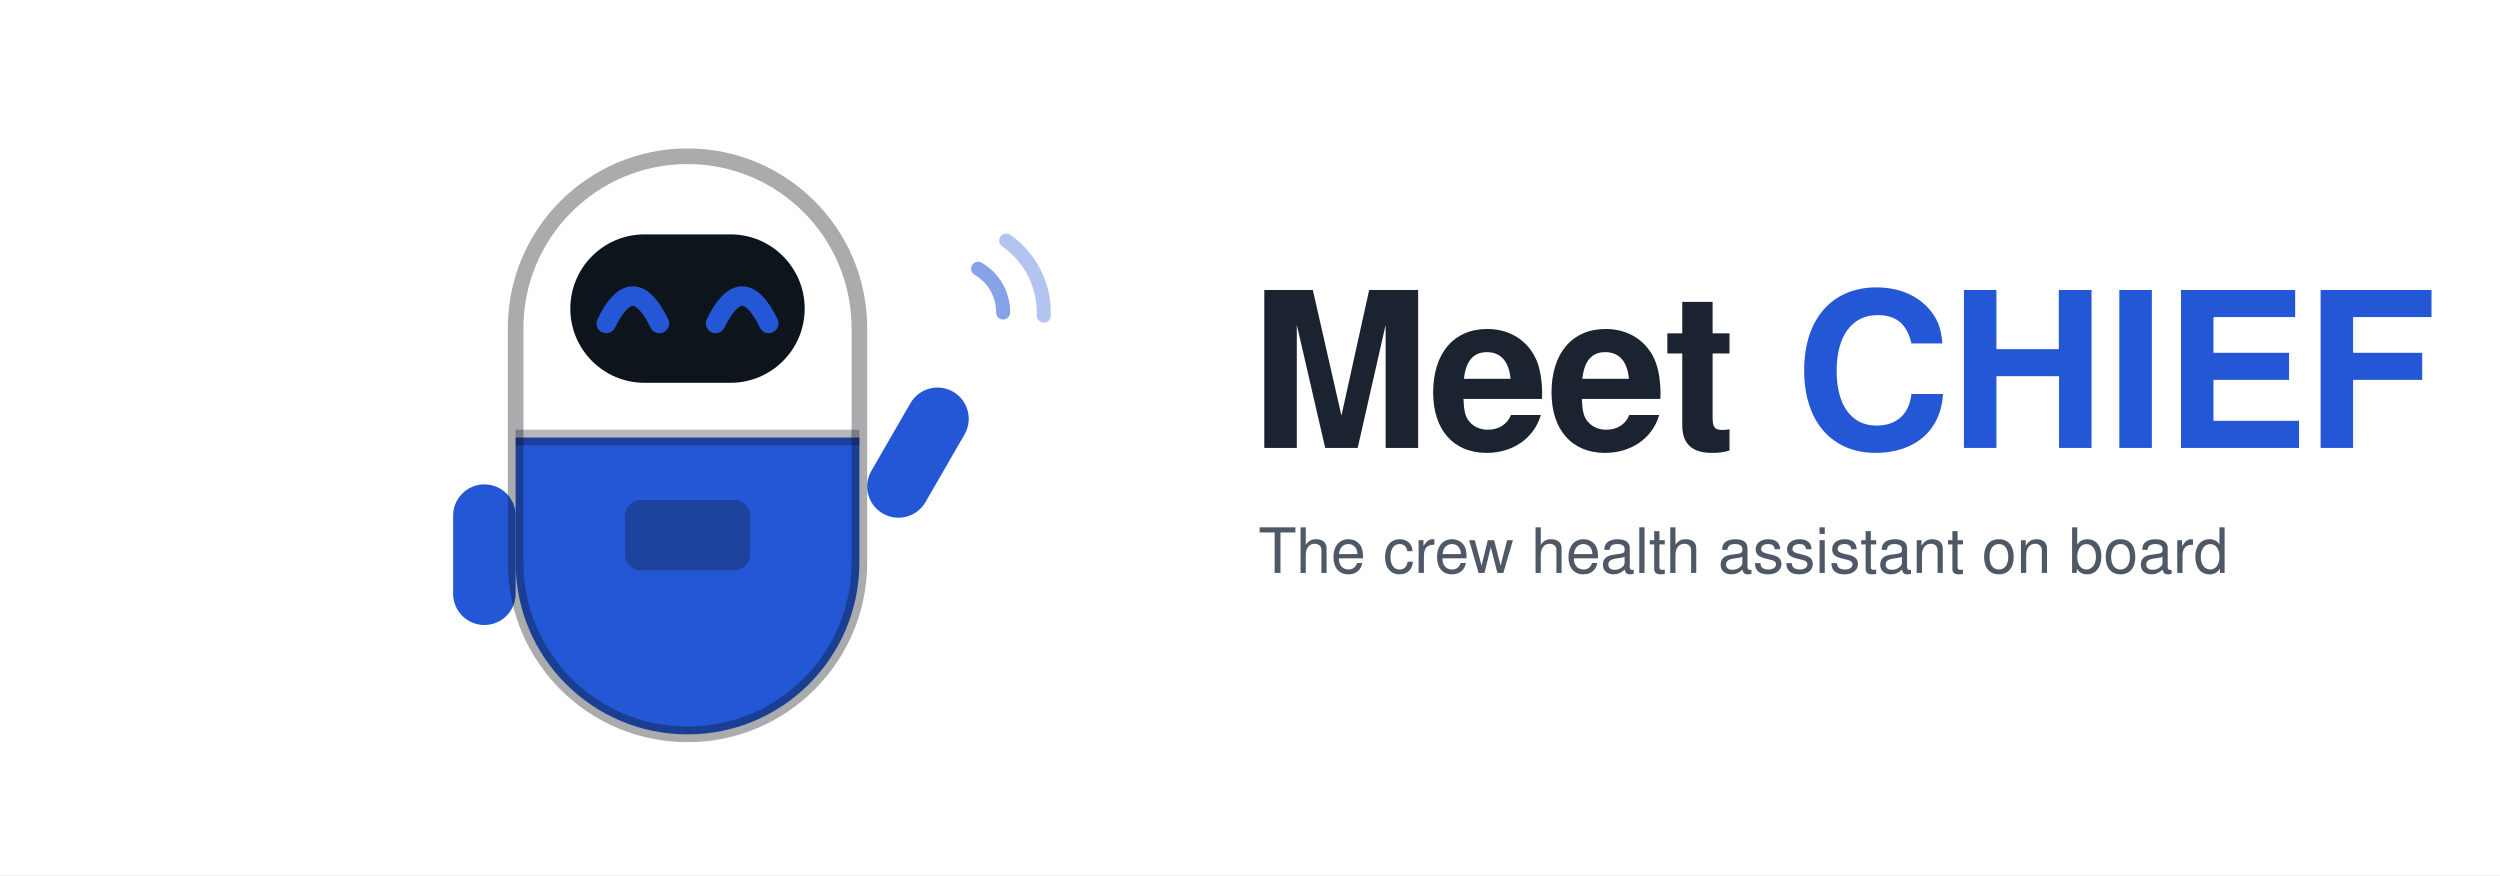
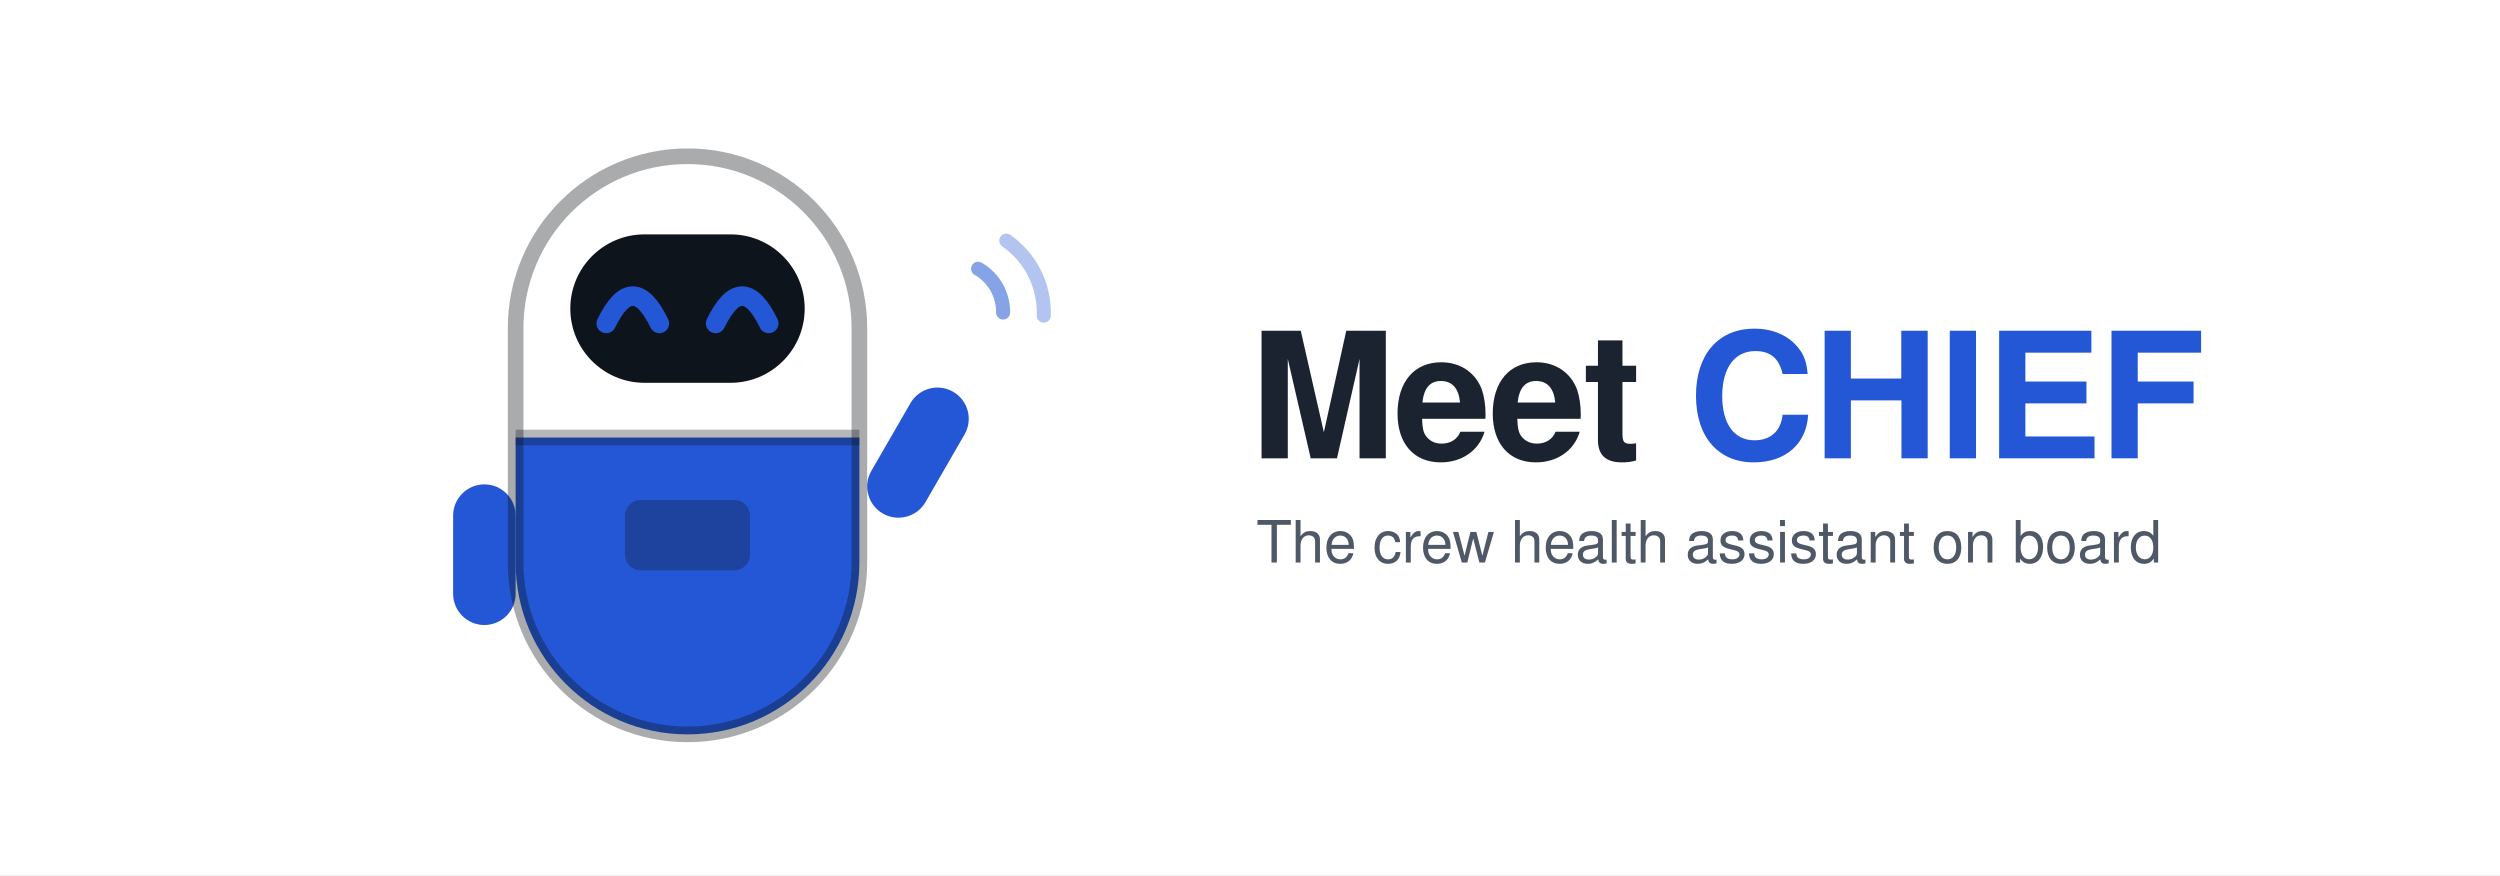
<svg xmlns="http://www.w3.org/2000/svg" viewBox="0 0 1200 420" width="1200" height="420" role="img" aria-label="Meet CHIEF: the app's mascot waving hello">
  <rect width="1200" height="420" fill="#ffffff" />
  <g transform="translate(150 30) scale(7.5)">
    <rect x="9" y="27" width="4" height="9" rx="2" fill="#2457d6" />
    <rect x="35" y="27" width="4" height="9" rx="2" fill="#2457d6" transform="rotate(-150 37 28)" />
    <path d="M42.6 13.2a3.2 3.2 0 0 1 1.6 2.8" fill="none" stroke="#2457d6" stroke-width="0.9" stroke-linecap="round" opacity="0.55" />
    <path d="M44.4 11.4a5.6 5.6 0 0 1 2.4 4.8" fill="none" stroke="#2457d6" stroke-width="0.9" stroke-linecap="round" opacity="0.35" />
    <path d="M13 24V17a11 11 0 0 1 22 0v7z" fill="#ffffff" />
    <path d="M13 24v8a11 11 0 0 0 22 0v-8z" fill="#2457d6" />
    <path d="M13 17a11 11 0 0 1 22 0v15a11 11 0 0 1-22 0z" fill="none" stroke="#0b0f14" stroke-opacity="0.35" stroke-width="1" />
    <path d="M13 24h22" stroke="#0b0f14" stroke-opacity="0.3" stroke-width="1" />
    <rect x="16.5" y="11" width="15" height="9.5" rx="4.75" fill="#0e141b" />
    <path d="M18.8 16.7Q20.5 13.2 22.2 16.7M25.8 16.7Q27.5 13.2 29.2 16.7" fill="none" stroke="#2457d6" stroke-width="1.25" stroke-linecap="round" />
    <rect x="20" y="28" width="8" height="4.5" rx="1" fill="#0b0f14" fill-opacity="0.28" />
  </g>
-   <text x="600" y="215" font-family="'IBM Plex Sans', 'Segoe UI', Helvetica, Arial, sans-serif" font-size="104" font-weight="700" letter-spacing="-1" fill="#1b2230">Meet <tspan fill="#2457d6">CHIEF</tspan>
+   <text x="600" y="220" font-family="'IBM Plex Sans', 'Segoe UI', Helvetica, Arial, sans-serif" font-size="84" font-weight="700" letter-spacing="-1" fill="#1b2230">Meet <tspan fill="#2457d6">CHIEF</tspan>
  </text>
-   <text x="604" y="275" font-family="'IBM Plex Sans', 'Segoe UI', Helvetica, Arial, sans-serif" font-size="30" fill="#4f5866">The crew health assistant on board</text>
+   <text x="603" y="270" font-family="'IBM Plex Sans', 'Segoe UI', Helvetica, Arial, sans-serif" font-size="28" fill="#4f5866">The crew health assistant on board</text>
</svg>
